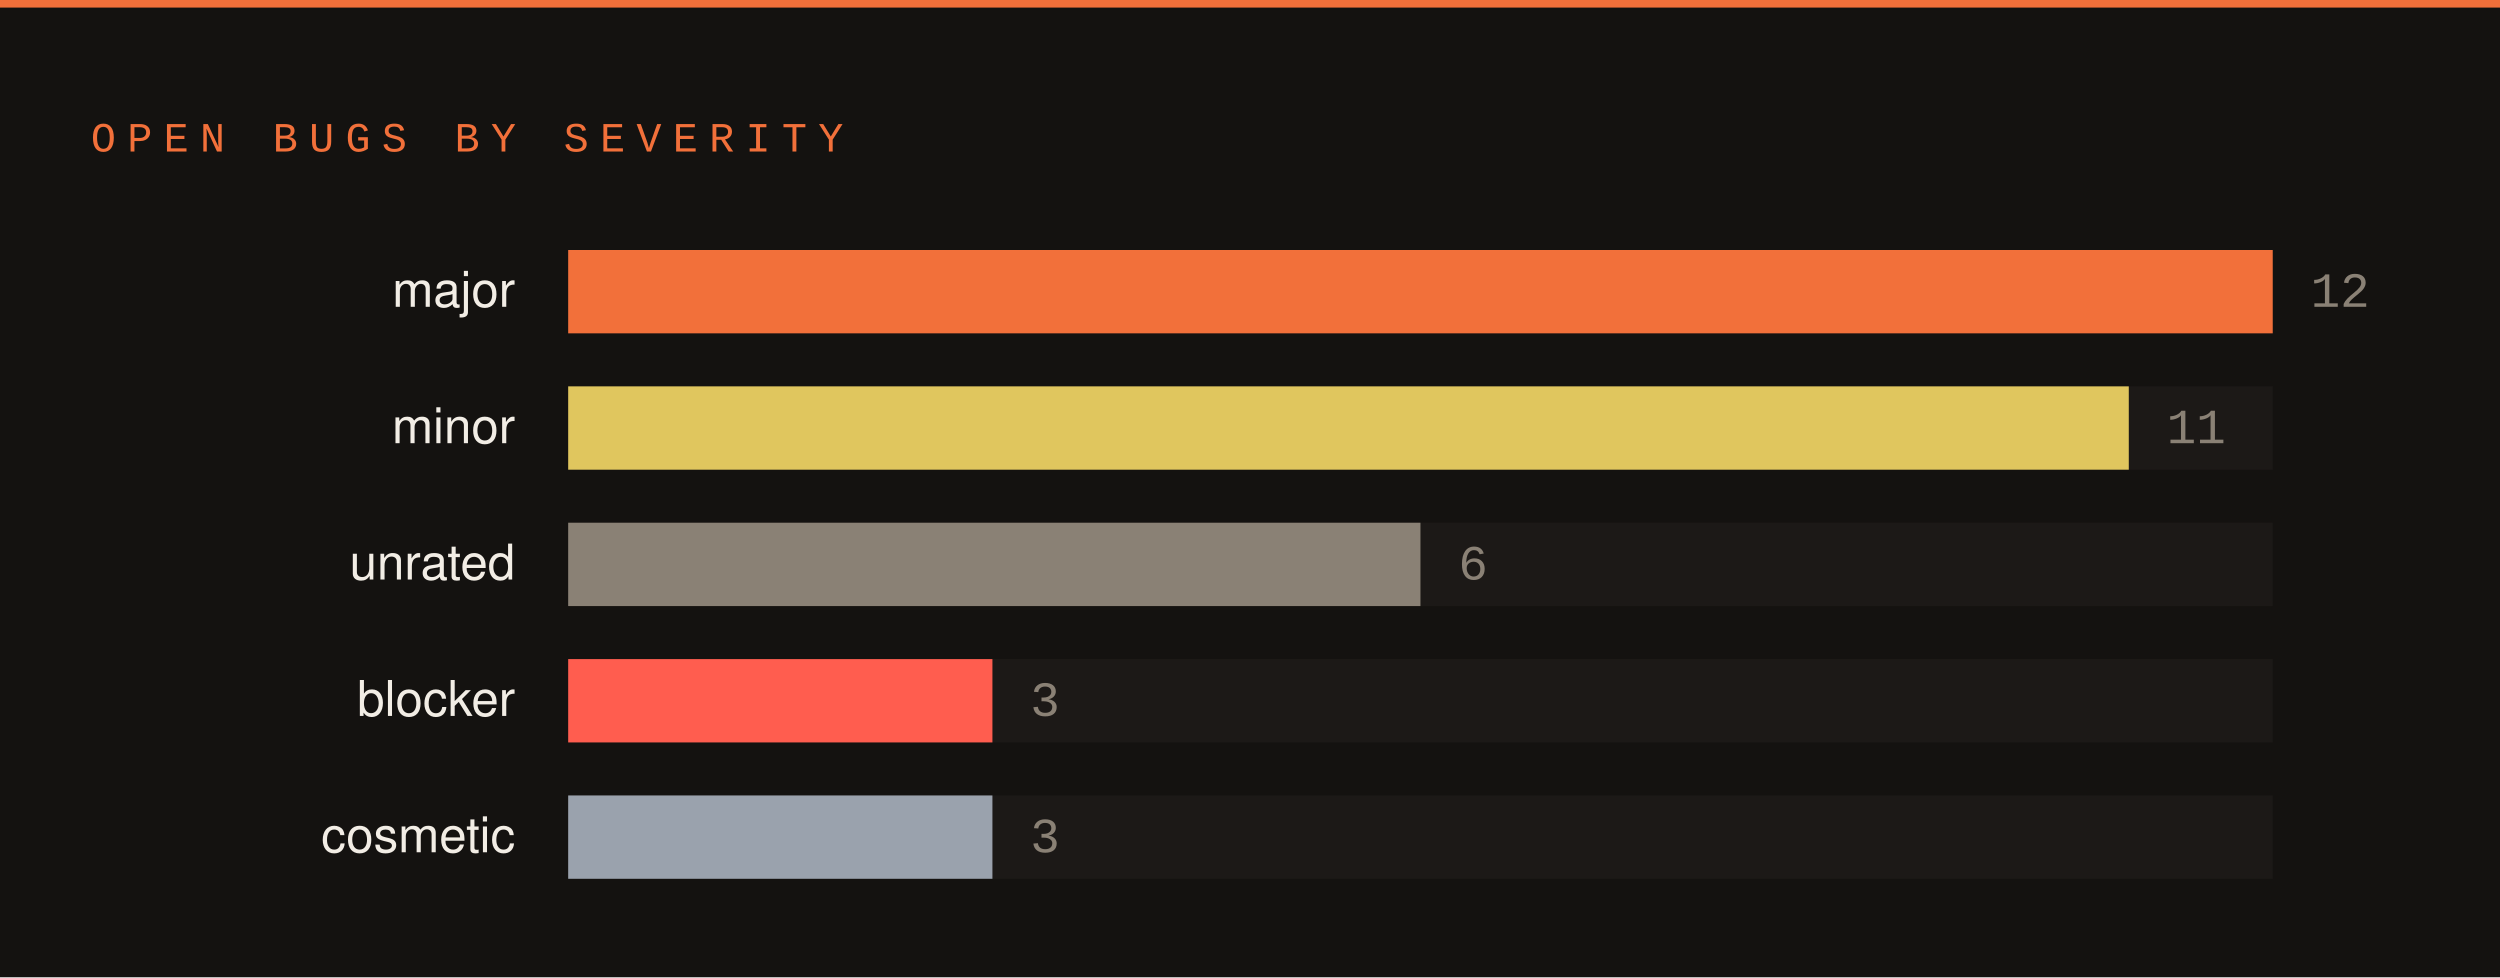
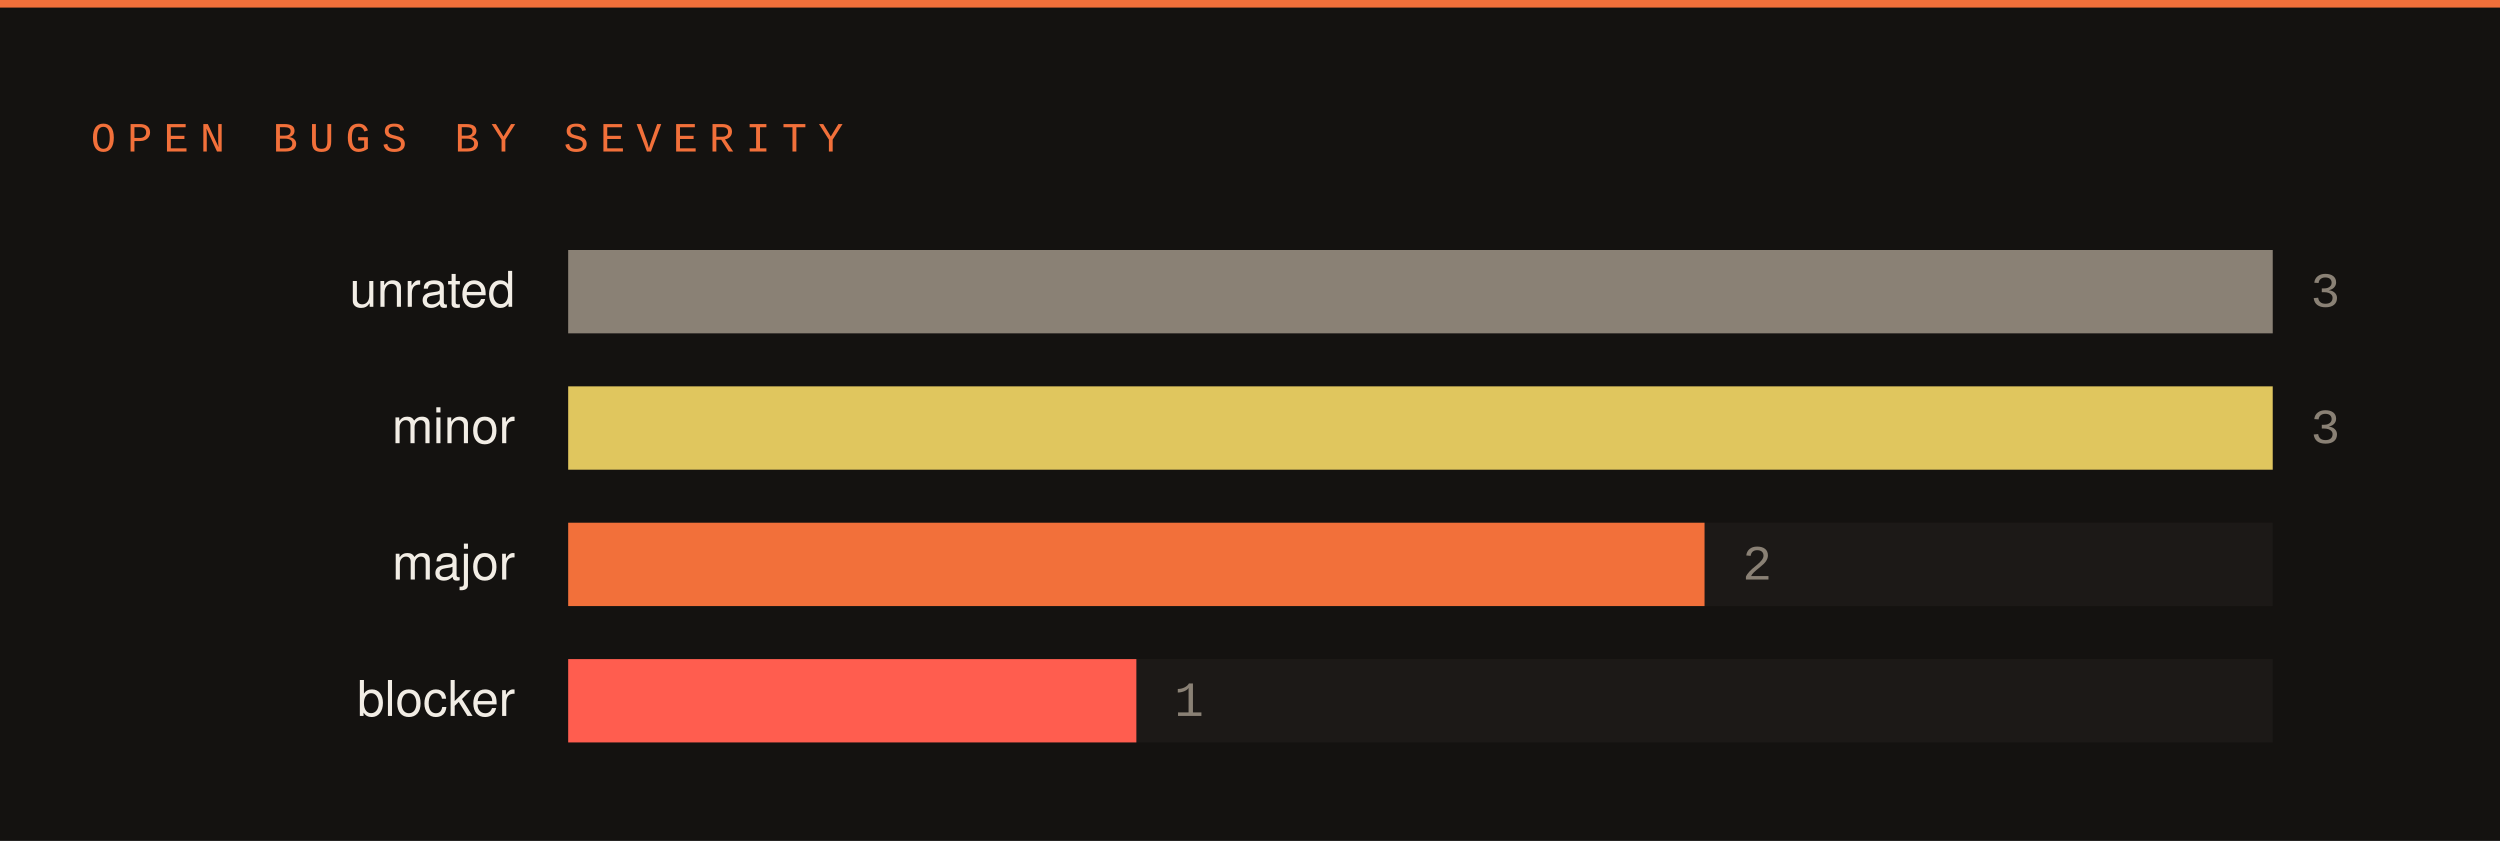
- <svg xmlns="http://www.w3.org/2000/svg" width="660" height="258" viewBox="0 0 660 258">
-   <rect width="660" height="258" fill="#141210" />
+ <svg xmlns="http://www.w3.org/2000/svg" width="660" height="222" viewBox="0 0 660 222">
+   <rect width="660" height="222" fill="#141210" />
  <rect x="0" y="0" width="660" height="2" fill="#f2703a" />
  <text x="24" y="40" font-family="SFMono-Regular,Consolas,Liberation Mono,monospace" font-size="11" letter-spacing="3" fill="#f2703a">OPEN BUGS BY SEVERITY</text>
-   <text x="136" y="81" font-family="-apple-system,Segoe UI,Helvetica,Arial,sans-serif" font-size="13" fill="#f2ede5" text-anchor="end">major</text>
+   <text x="136" y="81" font-family="-apple-system,Segoe UI,Helvetica,Arial,sans-serif" font-size="13" fill="#f2ede5" text-anchor="end">unrated</text>
  <rect x="150" y="66" width="450" height="22" fill="#1c1917" />
-   <rect x="150" y="66" width="450" height="22" fill="#f2703a" />
-   <text x="610" y="81" font-family="SFMono-Regular,Consolas,Liberation Mono,monospace" font-size="13" fill="#8a8175">12</text>
+   <rect x="150" y="66" width="450" height="22" fill="#8a8175" />
+   <text x="610" y="81" font-family="SFMono-Regular,Consolas,Liberation Mono,monospace" font-size="13" fill="#8a8175">3</text>
  <text x="136" y="117" font-family="-apple-system,Segoe UI,Helvetica,Arial,sans-serif" font-size="13" fill="#f2ede5" text-anchor="end">minor</text>
  <rect x="150" y="102" width="450" height="22" fill="#1c1917" />
-   <rect x="150" y="102" width="412" height="22" fill="#e0c65e" />
-   <text x="572" y="117" font-family="SFMono-Regular,Consolas,Liberation Mono,monospace" font-size="13" fill="#8a8175">11</text>
-   <text x="136" y="153" font-family="-apple-system,Segoe UI,Helvetica,Arial,sans-serif" font-size="13" fill="#f2ede5" text-anchor="end">unrated</text>
+   <rect x="150" y="102" width="450" height="22" fill="#e0c65e" />
+   <text x="610" y="117" font-family="SFMono-Regular,Consolas,Liberation Mono,monospace" font-size="13" fill="#8a8175">3</text>
+   <text x="136" y="153" font-family="-apple-system,Segoe UI,Helvetica,Arial,sans-serif" font-size="13" fill="#f2ede5" text-anchor="end">major</text>
  <rect x="150" y="138" width="450" height="22" fill="#1c1917" />
-   <rect x="150" y="138" width="225" height="22" fill="#8a8175" />
-   <text x="385" y="153" font-family="SFMono-Regular,Consolas,Liberation Mono,monospace" font-size="13" fill="#8a8175">6</text>
+   <rect x="150" y="138" width="300" height="22" fill="#f2703a" />
+   <text x="460" y="153" font-family="SFMono-Regular,Consolas,Liberation Mono,monospace" font-size="13" fill="#8a8175">2</text>
  <text x="136" y="189" font-family="-apple-system,Segoe UI,Helvetica,Arial,sans-serif" font-size="13" fill="#f2ede5" text-anchor="end">blocker</text>
  <rect x="150" y="174" width="450" height="22" fill="#1c1917" />
-   <rect x="150" y="174" width="112" height="22" fill="#ff5d4f" />
-   <text x="272" y="189" font-family="SFMono-Regular,Consolas,Liberation Mono,monospace" font-size="13" fill="#8a8175">3</text>
-   <text x="136" y="225" font-family="-apple-system,Segoe UI,Helvetica,Arial,sans-serif" font-size="13" fill="#f2ede5" text-anchor="end">cosmetic</text>
-   <rect x="150" y="210" width="450" height="22" fill="#1c1917" />
-   <rect x="150" y="210" width="112" height="22" fill="#9aa2ad" />
-   <text x="272" y="225" font-family="SFMono-Regular,Consolas,Liberation Mono,monospace" font-size="13" fill="#8a8175">3</text>
+   <rect x="150" y="174" width="150" height="22" fill="#ff5d4f" />
+   <text x="310" y="189" font-family="SFMono-Regular,Consolas,Liberation Mono,monospace" font-size="13" fill="#8a8175">1</text>
</svg>
